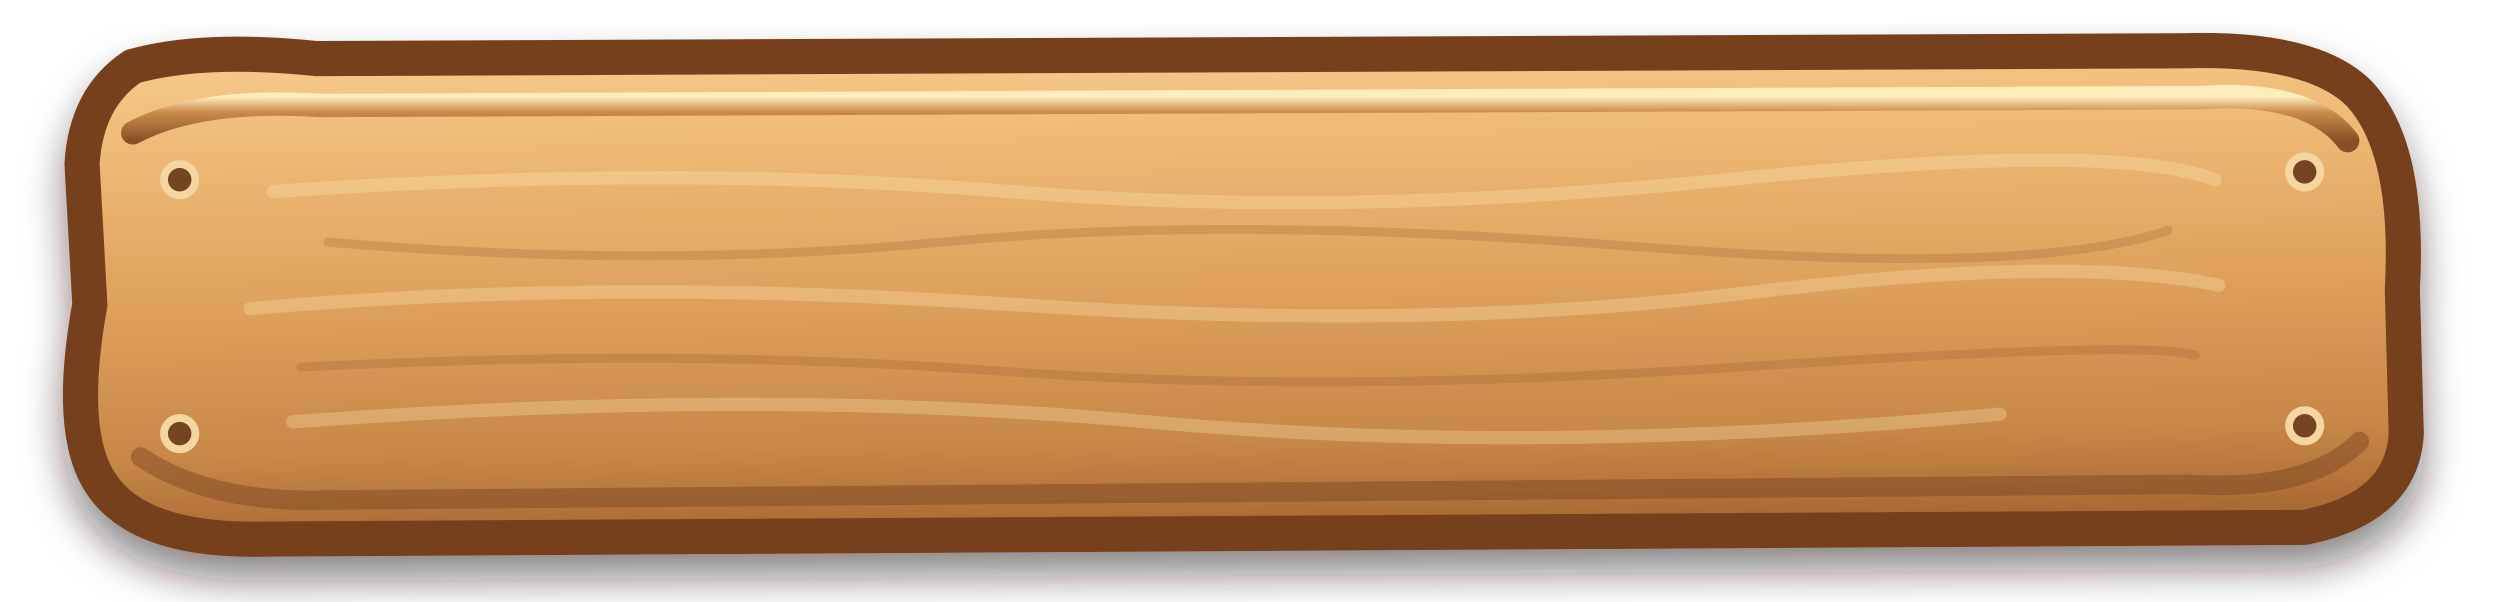
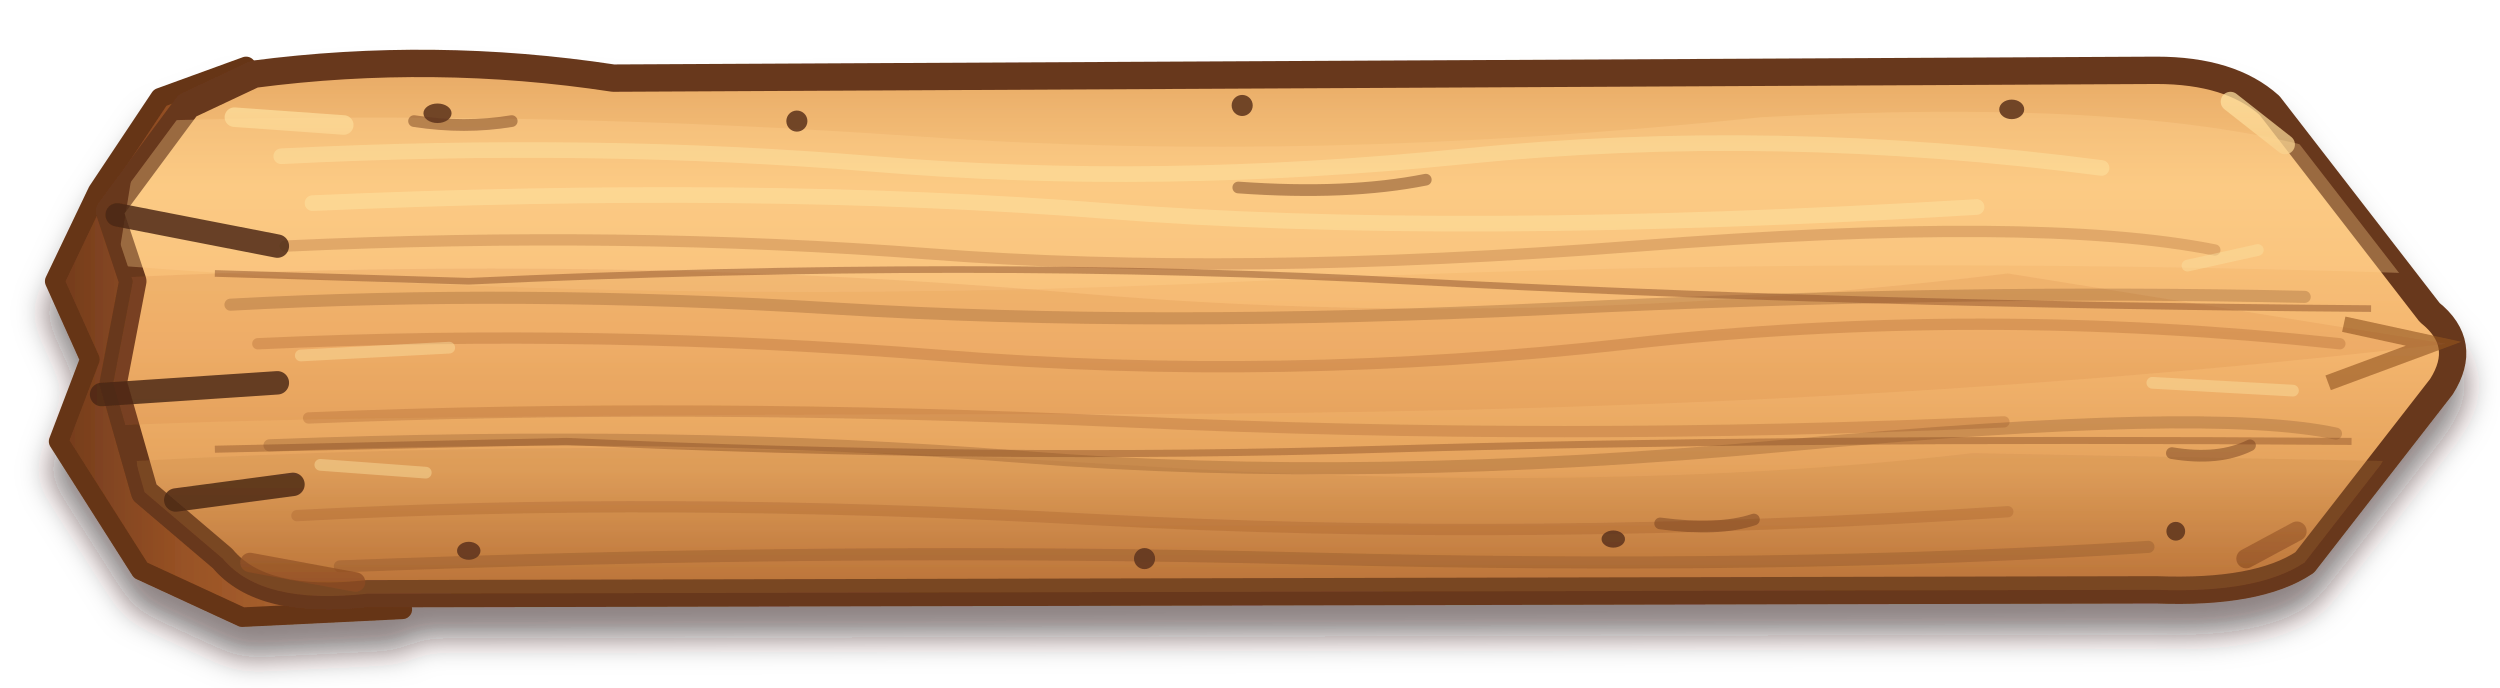
- <svg xmlns="http://www.w3.org/2000/svg" viewBox="0 0 640 154" width="640" height="154" role="img" aria-label="Læria premium – håndskåret treskilt">
+ <svg xmlns="http://www.w3.org/2000/svg" viewBox="0 0 640 176" width="640" height="176" role="img" aria-label="Læria premium – håndskåret treskilt i Grovanova-stil" data-laria-grovanova-arrow="true">
  <defs>
-     <linearGradient id="oak" x1="0" y1="0" x2="0.08" y2="1">
-       <stop stop-color="#f6cc8f" />
-       <stop offset=".19" stop-color="#efbb78" />
-       <stop offset=".52" stop-color="#dfa15d" />
-       <stop offset=".83" stop-color="#c78848" />
-       <stop offset="1" stop-color="#ab6a34" />
+     <linearGradient id="oak" x1="0" y1="0" x2="0" y2="1">
+       <stop stop-color="#e7a965" />
+       <stop offset=".23" stop-color="#fac77f" />
+       <stop offset=".53" stop-color="#f4b66f" />
+       <stop offset=".76" stop-color="#e5a35d" />
+       <stop offset="1" stop-color="#b76c32" />
    </linearGradient>
-     <linearGradient id="carved" x1="0" y1="0" x2="0" y2="1">
-       <stop stop-color="#fff1bf" />
-       <stop offset=".35" stop-color="#c78747" />
-       <stop offset="1" stop-color="#80451f" />
+     <linearGradient id="bevel" x1="0" y1="0" x2="0" y2="1">
+       <stop stop-color="#ffe2a0" />
+       <stop offset=".45" stop-color="#e8a55d" />
+       <stop offset="1" stop-color="#8c4b21" />
    </linearGradient>
-     <filter id="depth" x="-6%" y="-34%" width="113%" height="190%">
-       <feDropShadow dx="0" dy="6" stdDeviation="5" flood-color="#24150d" flood-opacity=".52" />
+     <linearGradient id="edge" x1="0" y1="0" x2="1" y2="0">
+       <stop stop-color="#723b1d" />
+       <stop offset=".37" stop-color="#985225" />
+       <stop offset="1" stop-color="#ba7139" />
+     </linearGradient>
+     <filter id="cast" x="-7%" y="-24%" width="116%" height="158%">
+       <feDropShadow dx="0" dy="8" stdDeviation="4" flood-color="#2d170b" flood-opacity=".53" />
    </filter>
+     <clipPath id="face">
+       <path d="M65 19 Q111 13 157 20 L552 18 Q571 18 581 27 L622 80 Q632 88 625 99 L590 144 Q578 152 552 151 L94 152 Q67 155 57 143 L37 126 L29 98 L34 72 L28 54 L48 27Z" />
+     </clipPath>
  </defs>
-   <g filter="url(#depth)">
-     <path d="M34 17Q52 12 81 15L559 13Q592 12 604 24Q617 38 615 74L616 111Q615 130 590 135L69 138Q36 139 26 124Q17 111 23 78L21 42Q22 25 34 17Z" fill="url(#oak)" stroke="#76401f" stroke-width="9" stroke-linejoin="round" />
-     <path d="M34 34Q51 25 82 27L563 25Q591 23 601 36" fill="none" stroke="url(#carved)" stroke-width="6" stroke-linecap="round" opacity=".91" />
-     <path d="M36 117Q54 129 84 128L560 124Q591 126 604 113" fill="none" stroke="#77431f" stroke-width="5" stroke-linecap="round" opacity=".45" />
-     <path d="M70 49Q173 42 258 49T442 46T567 46M64 79Q155 71 260 78T447 75T568 73M75 108Q195 99 294 108T512 106" fill="none" stroke="#fff0bc" stroke-opacity=".28" stroke-width="3.4" stroke-linecap="round" />
-     <path d="M84 62Q168 69 241 62T417 63T555 59M77 94Q174 89 256 95T445 94T562 91" fill="none" stroke="#854a25" stroke-opacity=".20" stroke-width="2.3" stroke-linecap="round" />
-     <g fill="#744523" stroke="#f6d6a0" stroke-width="2">
-       <circle cx="46" cy="46" r="4" />
-       <circle cx="46" cy="111" r="4" />
-       <circle cx="590" cy="44" r="4" />
-       <circle cx="590" cy="109" r="4" />
+   <g filter="url(#cast)">
+     <path d="M63 17 L41 25 25 49 14 72 23 92 15 113 36 146 62 158 103 156 76 138 58 109 62 72Z" fill="url(#edge)" stroke="#663415" stroke-width="5" stroke-linejoin="round" />
+     <path id="grovanova-arrow-silhouette" d="M65 19 Q111 13 157 20 L552 18 Q571 18 581 27 L622 80 Q632 88 625 99 L590 144 Q578 152 552 151 L94 152 Q67 155 57 143 L37 126 L29 98 L34 72 L28 54 L48 27Z" fill="url(#oak)" stroke="#68371b" stroke-width="7" stroke-linejoin="round" />
+     <g clip-path="url(#face)">
+       <path d="M36 31 Q136 28 236 35 T451 30 Q544 25 593 38 L619 70 Q467 65 320 72 T30 68Z" fill="#ffd190" opacity=".33" />
+       <path d="M31 71 Q160 65 275 75 T514 70 L626 88 Q475 106 282 106 T28 109Z" fill="#cc773c" opacity=".16" />
+       <path d="M35 118 Q164 111 287 119 T505 116 L610 118 590 160 39 162Z" fill="#c08044" opacity=".20" />
+       <g fill="none" stroke-linecap="round">
+         <path d="M72 40 Q152 36 224 42 T375 40 T538 43 M80 52 Q194 47 283 54 T506 53" stroke="#fff1b1" stroke-width="4" opacity=".34" />
+         <path d="M73 63 Q160 59 238 65 T419 63 T567 64 M66 88 Q154 84 241 91 T417 88 T599 88 M79 107 Q178 103 289 108 T513 108 M76 132 Q169 127 280 133 T514 131" stroke="#995224" stroke-width="2.9" opacity=".26" />
+         <path d="M59 78 Q133 74 214 79 T398 79 T590 76 M69 114 Q174 110 262 117 T458 114 T598 111 M87 145 Q216 140 336 143 T550 140" stroke="#75401d" stroke-width="3.1" opacity=".26" />
+         <path d="M106 31 q13 2 25 0 M317 48 q28 2 48-2 M425 134 q15 2 24-1 M556 116 q12 2 20-2" stroke="#703b1b" stroke-width="3" opacity=".47" />
+         <path d="M77 91 l38-2 M82 119 l27 2 M560 68 l18-4 M551 98 l36 2" stroke="#fbe0a0" stroke-width="3" opacity=".45" />
+       </g>
+       <path d="M55 70 L120 72 Q250 66 361 72 T607 79" fill="none" stroke="#8c502a" stroke-width="1.7" opacity=".49" />
+       <path d="M55 115 L145 113 Q254 118 354 115 T602 113" fill="none" stroke="#7c411c" stroke-width="1.8" opacity=".38" />
    </g>
+     <path d="M30 55 l41 8 M26 101 l45-3 M45 128 l30-4" fill="none" stroke="#4c2815" stroke-width="6" stroke-linecap="round" opacity=".84" />
+     <path d="M60 30 L88 32 M64 144 L91 149 M571 26 L585 37 M575 143 L588 136" fill="none" stroke="url(#bevel)" stroke-width="5" stroke-linecap="round" opacity=".73" />
+     <g fill="#60351e" opacity=".88">
+       <ellipse cx="112" cy="29" rx="3.6" ry="2.5" />
+       <circle cx="204" cy="31" r="2.7" />
+       <circle cx="318" cy="27" r="2.7" />
+       <ellipse cx="515" cy="28" rx="3.2" ry="2.5" />
+       <circle cx="557" cy="136" r="2.4" />
+       <ellipse cx="120" cy="141" rx="3" ry="2.3" />
+       <circle cx="293" cy="143" r="2.7" />
+       <ellipse cx="413" cy="138" rx="3" ry="2.2" />
+     </g>
+     <path d="M600 83 l23 5 -27 10" fill="none" stroke="#935522" stroke-width="4" opacity=".62" />
  </g>
</svg>
